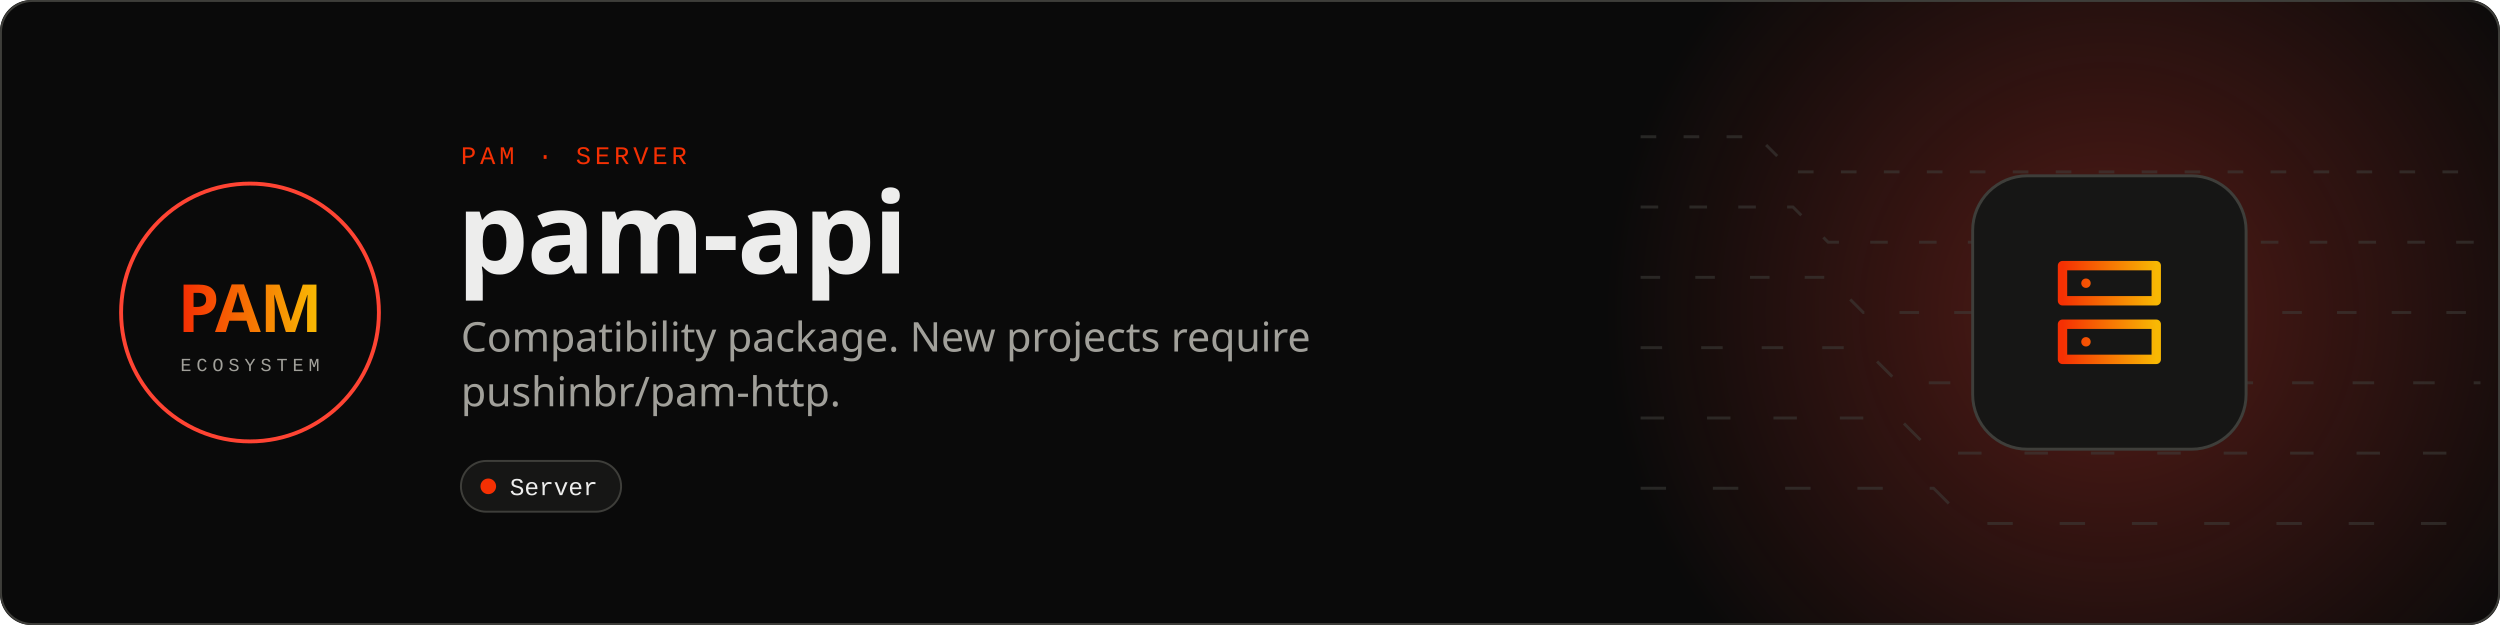
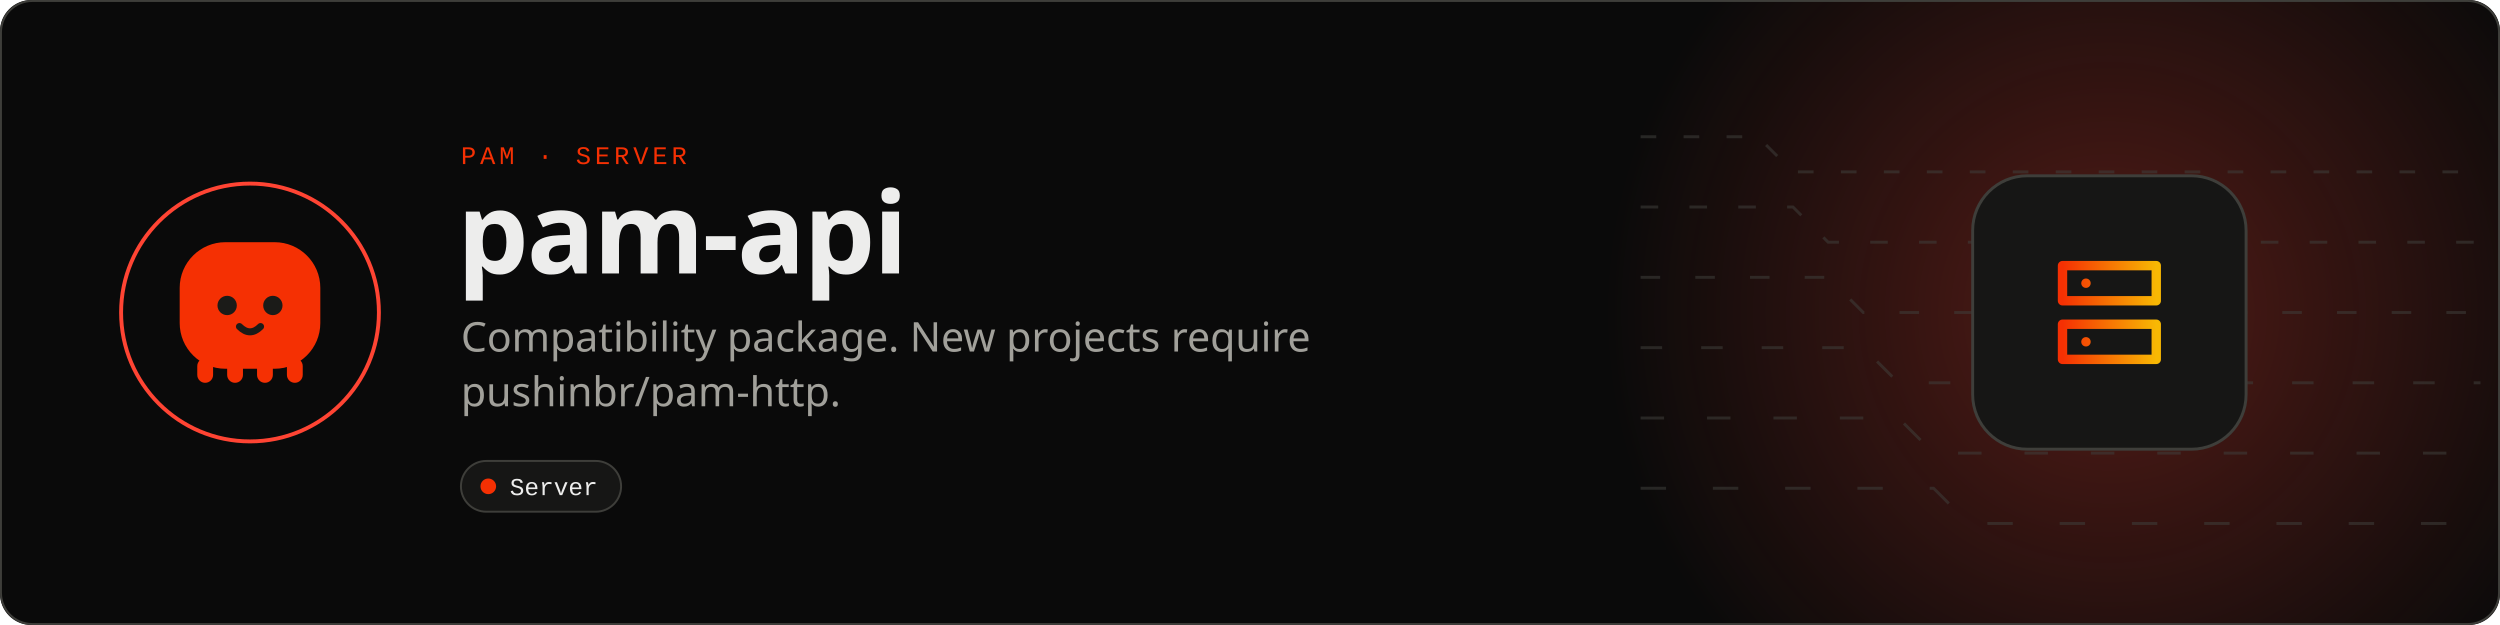
<svg xmlns="http://www.w3.org/2000/svg" viewBox="0 0 1280 320" width="1280" height="320" role="img" aria-label="pam-api: Compatibility package. New projects require pushinbr/pam-http.">
  <defs>
    <linearGradient id="pg" x1="0" y1="0" x2="1" y2="0">
      <stop offset="0" stop-color="#f53003" />
      <stop offset="1" stop-color="#f8b803" />
    </linearGradient>
    <radialGradient id="gl">
      <stop offset="0" stop-color="#ff4433" stop-opacity=".30" />
      <stop offset="1" stop-color="#ff4433" stop-opacity="0" />
    </radialGradient>
    <clipPath id="cl">
      <rect width="1280" height="320" rx="16" />
    </clipPath>
  </defs>
  <g clip-path="url(#cl)">
    <rect width="1280" height="320" fill="#0a0a0a" />
    <circle cx="1080" cy="160" r="260" fill="url(#gl)" />
    <g fill="none" stroke="#3e3e3a" stroke-width="1.5" opacity=".55">
      <path d="M840 70H900l18 18H1270" stroke-dasharray="8 14">
        <animate attributeName="stroke-dashoffset" from="0" to="-48" dur="3.0s" repeatCount="indefinite" />
      </path>
      <path d="M840 106H918l18 18H1270" stroke-dasharray="9 16">
        <animate attributeName="stroke-dashoffset" from="0" to="-48" dur="3.4s" repeatCount="indefinite" />
      </path>
      <path d="M840 142H936l18 18H1270" stroke-dasharray="10 18">
        <animate attributeName="stroke-dashoffset" from="0" to="-48" dur="3.8s" repeatCount="indefinite" />
      </path>
      <path d="M840 178H954l18 18H1270" stroke-dasharray="11 20">
        <animate attributeName="stroke-dashoffset" from="0" to="-48" dur="4.2s" repeatCount="indefinite" />
      </path>
      <path d="M840 214H972l18 18H1270" stroke-dasharray="12 22">
        <animate attributeName="stroke-dashoffset" from="0" to="-48" dur="4.6s" repeatCount="indefinite" />
      </path>
      <path d="M840 250H990l18 18H1270" stroke-dasharray="13 24">
        <animate attributeName="stroke-dashoffset" from="0" to="-48" dur="5.0s" repeatCount="indefinite" />
      </path>
    </g>
  </g>
  <rect x=".5" y=".5" width="1279" height="319" rx="16" fill="none" stroke="#3e3e3a" />
  <circle cx="128" cy="160" r="66" fill="#0a0a0a" stroke="#ff4433" stroke-width="2" />
  <circle cx="128" cy="160" r="66" fill="none" stroke="#ff4433">
    <animate attributeName="r" values="66;92" dur="3s" repeatCount="indefinite" />
    <animate attributeName="stroke-opacity" values=".5;0" dur="3s" repeatCount="indefinite" />
  </circle>
-   <text x="128" y="170" text-anchor="middle" font-family="-apple-system, BlinkMacSystemFont, 'Segoe UI', 'Noto Sans', Helvetica, Arial, sans-serif" font-weight="700" font-size="34" letter-spacing="-.5" fill="url(#pg)">PAM</text>
-   <text x="128" y="190" text-anchor="middle" font-family="ui-monospace, SFMono-Regular, 'SF Mono', Menlo, Consolas, 'Liberation Mono', monospace" font-size="9.5" letter-spacing="2.5" fill="#a1a09a">ECOSYSTEM</text>
+   <g transform="translate(74 104.2) scale(.9)">
+     <rect x="30" y="88" width="9" height="14" rx="4.5" fill="#f53003" />
+     <rect x="47" y="88" width="9" height="14" rx="4.5" fill="#f53003" />
+     <rect x="64" y="88" width="9" height="14" rx="4.5" fill="#f53003" />
+     <rect x="81" y="88" width="9" height="14" rx="4.5" fill="#f53003" />
+     <rect x="20" y="22" width="80" height="72" rx="26" fill="#f53003" />
+     <circle cx="47" cy="58" r="5.5" fill="#1b1b18" />
+     <circle cx="73" cy="58" r="5.5" fill="#1b1b18" />
+     <path d="M54 70q6 6 12 0" stroke="#1b1b18" stroke-width="4" stroke-linecap="round" fill="none" />
+   </g>
  <text x="236" y="84" font-family="ui-monospace, SFMono-Regular, 'SF Mono', Menlo, Consolas, 'Liberation Mono', monospace" font-size="13" letter-spacing="2" fill="#f53003">PAM · SERVER</text>
  <text x="234" y="140" font-family="-apple-system, BlinkMacSystemFont, 'Segoe UI', 'Noto Sans', Helvetica, Arial, sans-serif" font-weight="700" font-size="58" letter-spacing="-1" fill="#ededec">pam-api</text>
  <text x="236" y="180" font-family="-apple-system, BlinkMacSystemFont, 'Segoe UI', 'Noto Sans', Helvetica, Arial, sans-serif" font-size="21" fill="#a1a09a">Compatibility package. New projects require</text>
  <text x="236" y="208" font-family="-apple-system, BlinkMacSystemFont, 'Segoe UI', 'Noto Sans', Helvetica, Arial, sans-serif" font-size="21" fill="#a1a09a">pushinbr/pam-http.</text>
  <rect x="236" y="236" width="82" height="26" rx="13" fill="#161615" stroke="#3e3e3a" />
  <circle cx="250" cy="249" r="4" fill="#f53003" />
  <text x="261" y="253.5" font-family="ui-monospace, SFMono-Regular, 'SF Mono', Menlo, Consolas, 'Liberation Mono', monospace" font-size="12.5" fill="#ededec">Server</text>
  <rect x="1010" y="90" width="140" height="140" rx="28" fill="#161615" stroke="#3e3e3a" stroke-width="1.5" />
  <g transform="translate(1044 124) scale(3)" fill="none" stroke="url(#pg)" stroke-width="1.6" stroke-linecap="round" stroke-linejoin="round">
    <path d="M4 4h16v6H4zM4 14h16v6H4zM8 7h.01M8 17h.01" />
  </g>
</svg>
